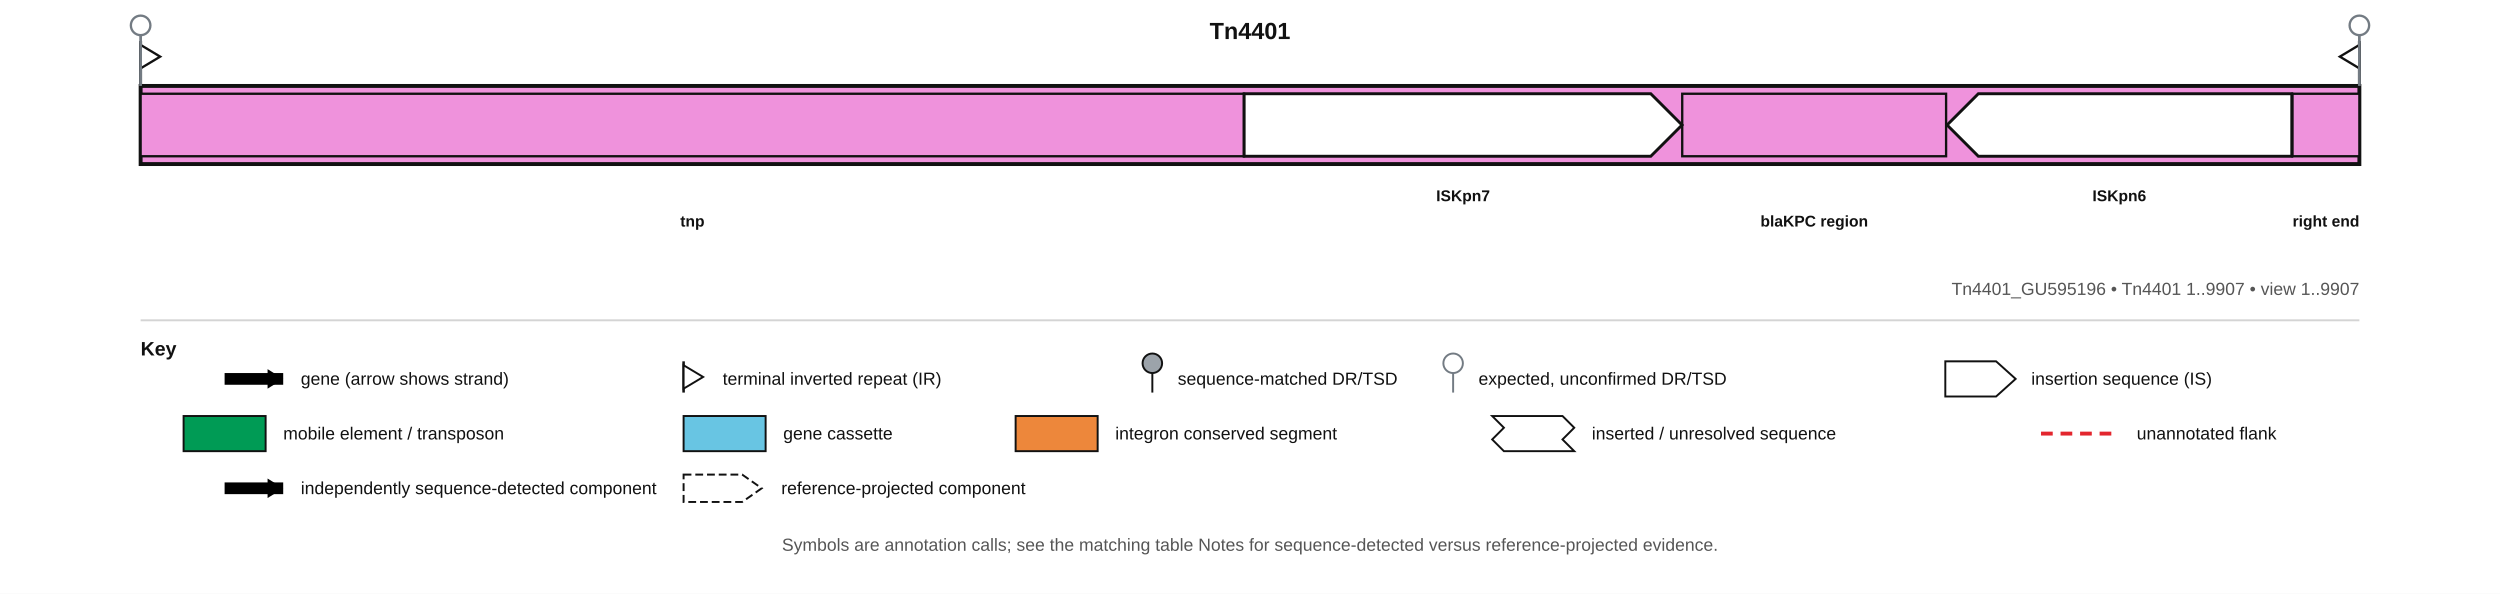
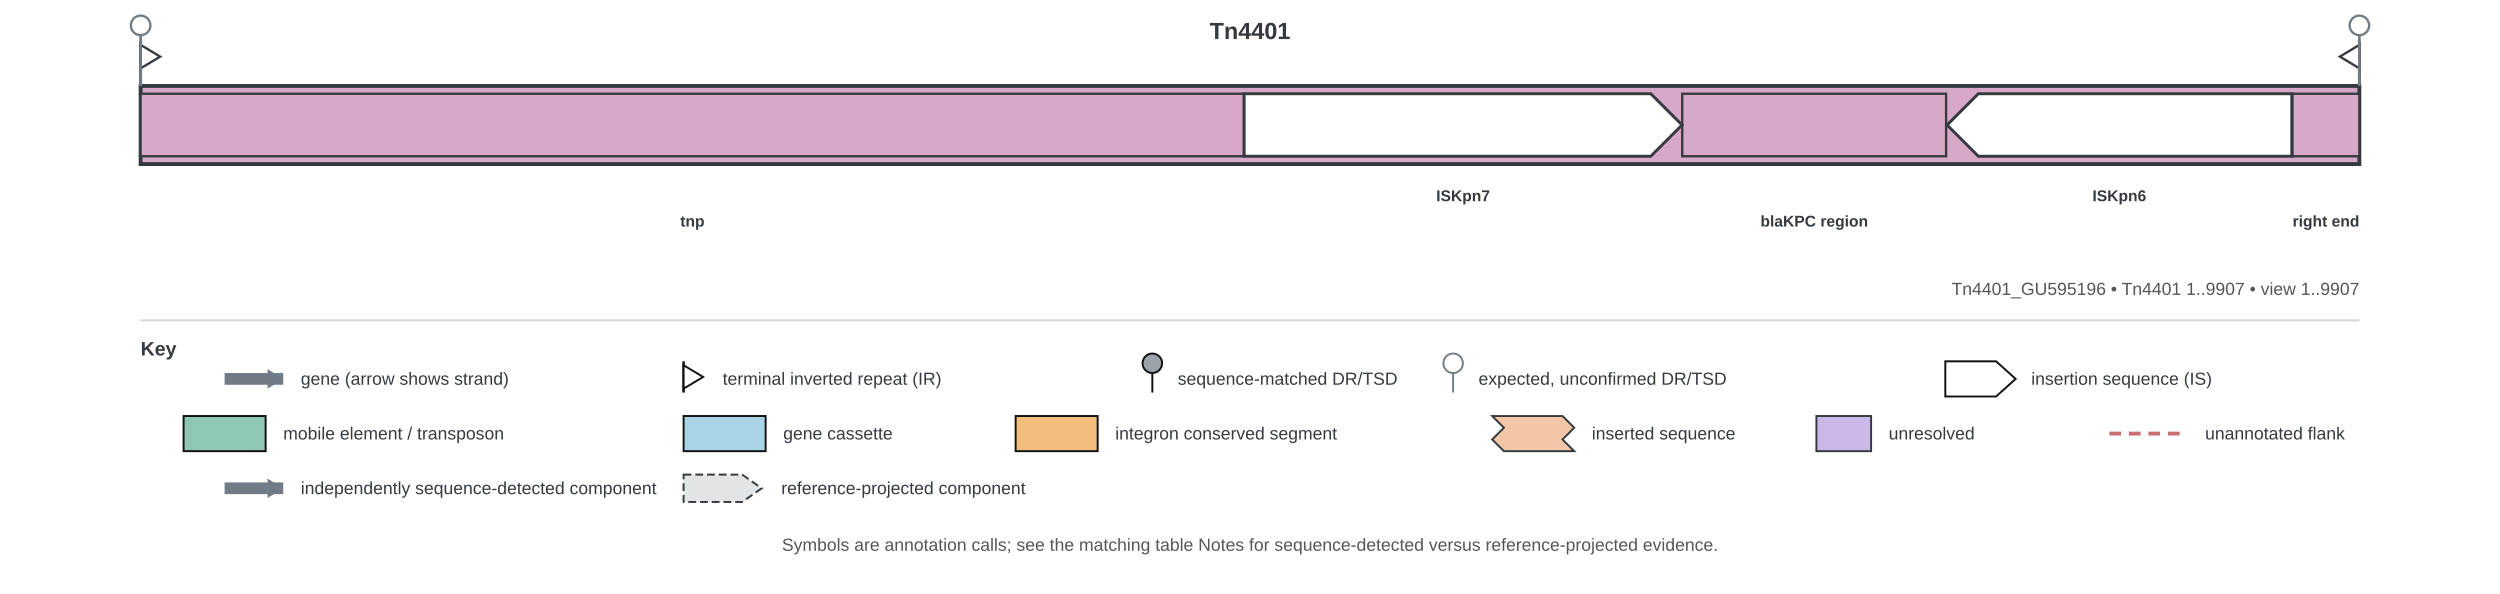
<svg xmlns="http://www.w3.org/2000/svg" width="1280" height="304" style="background:#fff;font-family:Arial,Helvetica,sans-serif">
  <rect x="0" y="0" width="1280" height="304" fill="#ffffff" />
-   <rect x="72.0" y="44" width="1136.0" height="40" fill="#ef92dc" stroke="#111111" stroke-width="2" />
-   <text x="640.0" y="20.0" text-anchor="middle" font-size="12" font-weight="bold" font-style="normal" fill="#111111">Tn4401</text>
-   <rect x="72.0" y="48" width="564.9" height="32" fill="#ef92dc" stroke="#111111" stroke-width="1.2" />
-   <text x="354.5" y="116.0" text-anchor="middle" font-size="8" font-weight="bold" font-style="normal" fill="#111111">tnp</text>
-   <rect x="861.3" y="48" width="135.1" height="32" fill="#ef92dc" stroke="#111111" stroke-width="1.2" />
-   <text x="928.9" y="116.0" text-anchor="middle" font-size="8" font-weight="bold" font-style="normal" fill="#111111">blaKPC region</text>
-   <rect x="1173.7" y="48" width="34.3" height="32" fill="#ef92dc" stroke="#111111" stroke-width="1.2" />
-   <text x="1190.9" y="116.0" text-anchor="middle" font-size="8" font-weight="bold" font-style="normal" fill="#111111">right end</text>
-   <polygon points="637.0,48.0 845.2,48.0 861.2,64.0 845.2,80.0 637.0,80.0" fill="#ffffff" stroke="#111111" stroke-width="1.5" />
-   <text x="749.1" y="103.0" text-anchor="middle" font-size="8" font-weight="bold" font-style="normal" fill="#111111">ISKpn7</text>
-   <polygon points="996.9,64.0 1012.9,48.0 1173.4,48.0 1173.4,80.0 1012.9,80.0" fill="#ffffff" stroke="#111111" stroke-width="1.5" />
-   <text x="1085.1" y="103.0" text-anchor="middle" font-size="8" font-weight="bold" font-style="normal" fill="#111111">ISKpn6</text>
-   <line x1="72.0" y1="44" x2="72.0" y2="21" stroke="#111111" stroke-width="1.5" />
-   <polygon points="72.0,23 82.0,29 72.0,35" fill="#ffffff" stroke="#111111" stroke-width="1.2" />
-   <line x1="1208.0" y1="44" x2="1208.0" y2="21" stroke="#111111" stroke-width="1.5" />
-   <polygon points="1208.0,23 1198.0,29 1208.0,35" fill="#ffffff" stroke="#111111" stroke-width="1.2" />
+   <rect x="72.0" y="44" width="1136.0" height="40" fill="#d7a8c8" stroke="#343a40" stroke-width="2" />
+   <text x="640.0" y="20.0" text-anchor="middle" font-size="12" font-weight="bold" font-style="normal" fill="#343a40">Tn4401</text>
+   <rect x="72.0" y="48" width="564.9" height="32" fill="#d7a8c8" stroke="#343a40" stroke-width="1.2" />
+   <text x="354.5" y="116.0" text-anchor="middle" font-size="8" font-weight="bold" font-style="normal" fill="#343a40">tnp</text>
+   <rect x="861.3" y="48" width="135.1" height="32" fill="#d7a8c8" stroke="#343a40" stroke-width="1.2" />
+   <text x="928.9" y="116.0" text-anchor="middle" font-size="8" font-weight="bold" font-style="normal" fill="#343a40">blaKPC region</text>
+   <rect x="1173.7" y="48" width="34.3" height="32" fill="#d7a8c8" stroke="#343a40" stroke-width="1.2" />
+   <text x="1190.9" y="116.0" text-anchor="middle" font-size="8" font-weight="bold" font-style="normal" fill="#343a40">right end</text>
+   <polygon points="637.0,48.0 845.2,48.0 861.2,64.0 845.2,80.0 637.0,80.0" fill="#ffffff" stroke="#343a40" stroke-width="1.5" />
+   <text x="749.1" y="103.0" text-anchor="middle" font-size="8" font-weight="bold" font-style="normal" fill="#343a40">ISKpn7</text>
+   <polygon points="996.9,64.0 1012.9,48.0 1173.4,48.0 1173.4,80.0 1012.9,80.0" fill="#ffffff" stroke="#343a40" stroke-width="1.5" />
+   <text x="1085.1" y="103.0" text-anchor="middle" font-size="8" font-weight="bold" font-style="normal" fill="#343a40">ISKpn6</text>
+   <line x1="72.0" y1="44" x2="72.0" y2="21" stroke="#343a40" stroke-width="1.5" />
+   <polygon points="72.0,23 82.0,29 72.0,35" fill="#ffffff" stroke="#343a40" stroke-width="1.2" />
+   <line x1="1208.0" y1="44" x2="1208.0" y2="21" stroke="#343a40" stroke-width="1.5" />
+   <polygon points="1208.0,23 1198.0,29 1208.0,35" fill="#ffffff" stroke="#343a40" stroke-width="1.2" />
  <g>
    <line x1="72.0" y1="44" x2="72.0" y2="18" stroke="#737b83" stroke-width="1.4" />
    <circle cx="72.0" cy="13" r="5" fill="#ffffff" stroke="#737b83" stroke-width="1.2" />
  </g>
  <g>
    <line x1="1208.0" y1="44" x2="1208.0" y2="18" stroke="#737b83" stroke-width="1.4" />
    <circle cx="1208.0" cy="13" r="5" fill="#ffffff" stroke="#737b83" stroke-width="1.2" />
  </g>
  <text x="1208.0" y="151.0" text-anchor="end" font-size="9" font-weight="normal" font-style="normal" fill="#555">Tn4401_GU595196 • Tn4401 1..9907 • view 1..9907</text>
  <line x1="72" y1="164" x2="1208" y2="164" stroke="#d4d4d4" stroke-width="1" />
-   <text x="72.0" y="182.0" text-anchor="start" font-size="10" font-weight="bold" font-style="normal" fill="#111111">Key</text>
-   <line x1="115" y1="194" x2="145" y2="194" stroke="#000" stroke-width="6" />
-   <polygon points="145,194 137,189 137,199" fill="#000" />
-   <text x="154.0" y="197.0" text-anchor="start" font-size="9" font-weight="normal" font-style="normal" fill="#111111">gene (arrow shows strand)</text>
+   <text x="72.0" y="182.0" text-anchor="start" font-size="10" font-weight="bold" font-style="normal" fill="#343a40">Key</text>
+   <line x1="115" y1="194" x2="145" y2="194" stroke="#717b85" stroke-width="6" />
+   <polygon points="145,194 137,189 137,199" fill="#717b85" />
+   <text x="154.0" y="197.0" text-anchor="start" font-size="9" font-weight="normal" font-style="normal" fill="#343a40">gene (arrow shows strand)</text>
  <line x1="350" y1="201" x2="350" y2="185" stroke="#111" stroke-width="1.3" />
  <polygon points="350,187 360,193 350,199" fill="#fff" stroke="#111" />
-   <text x="370.0" y="197.0" text-anchor="start" font-size="9" font-weight="normal" font-style="normal" fill="#111111">terminal inverted repeat (IR)</text>
+   <text x="370.0" y="197.0" text-anchor="start" font-size="9" font-weight="normal" font-style="normal" fill="#343a40">terminal inverted repeat (IR)</text>
  <line x1="590" y1="201" x2="590" y2="187" stroke="#111" />
  <circle cx="590" cy="186" r="5" fill="#9ca3aa" stroke="#111" />
-   <text x="603.0" y="197.0" text-anchor="start" font-size="9" font-weight="normal" font-style="normal" fill="#111111">sequence-matched DR/TSD</text>
+   <text x="603.0" y="197.0" text-anchor="start" font-size="9" font-weight="normal" font-style="normal" fill="#343a40">sequence-matched DR/TSD</text>
  <line x1="744" y1="201" x2="744" y2="187" stroke="#737b83" />
  <circle cx="744" cy="186" r="5" fill="#fff" stroke="#737b83" />
-   <text x="757.0" y="197.0" text-anchor="start" font-size="9" font-weight="normal" font-style="normal" fill="#111111">expected, unconfirmed DR/TSD</text>
+   <text x="757.0" y="197.0" text-anchor="start" font-size="9" font-weight="normal" font-style="normal" fill="#343a40">expected, unconfirmed DR/TSD</text>
  <polygon points="996,185 1022,185 1032,194 1022,203 996,203" fill="#fff" stroke="#111" />
-   <text x="1040.0" y="197.0" text-anchor="start" font-size="9" font-weight="normal" font-style="normal" fill="#111111">insertion sequence (IS)</text>
-   <rect x="94" y="213" width="42" height="18" fill="#009b55" stroke="#111" />
-   <text x="145.0" y="225.0" text-anchor="start" font-size="9" font-weight="normal" font-style="normal" fill="#111111">mobile element / transposon</text>
-   <rect x="350" y="213" width="42" height="18" fill="#68c5e3" stroke="#111" />
-   <text x="401.0" y="225.0" text-anchor="start" font-size="9" font-weight="normal" font-style="normal" fill="#111111">gene cassette</text>
-   <rect x="520" y="213" width="42" height="18" fill="#ed873b" stroke="#111" />
-   <text x="571.0" y="225.0" text-anchor="start" font-size="9" font-weight="normal" font-style="normal" fill="#111111">integron conserved segment</text>
-   <polygon points="770,213 800,213 806,219 800,225 806,231 770,231 764,225 770,219 764,213" fill="#fff" stroke="#111" />
-   <text x="815.0" y="225.0" text-anchor="start" font-size="9" font-weight="normal" font-style="normal" fill="#111111">inserted / unresolved sequence</text>
-   <line x1="1045" y1="222" x2="1085" y2="222" stroke="#e3262e" stroke-width="2" stroke-dasharray="6,4" />
-   <text x="1094.0" y="225.0" text-anchor="start" font-size="9" font-weight="normal" font-style="normal" fill="#111111">unannotated flank</text>
-   <line x1="115" y1="250" x2="145" y2="250" stroke="#000" stroke-width="6" />
-   <polygon points="145,250 137,245 137,255" fill="#000" />
-   <text x="154.0" y="253.0" text-anchor="start" font-size="9" font-weight="normal" font-style="normal" fill="#111111">independently sequence-detected component</text>
-   <polygon points="350,243 380,243 390,250 380,257 350,257" fill="#fff" stroke="#111" stroke-dasharray="4,2" />
-   <text x="400.0" y="253.0" text-anchor="start" font-size="9" font-weight="normal" font-style="normal" fill="#111111">reference-projected component</text>
+   <text x="1040.0" y="197.0" text-anchor="start" font-size="9" font-weight="normal" font-style="normal" fill="#343a40">insertion sequence (IS)</text>
+   <rect x="94" y="213" width="42" height="18" fill="#8fc7b5" stroke="#111" />
+   <text x="145.0" y="225.0" text-anchor="start" font-size="9" font-weight="normal" font-style="normal" fill="#343a40">mobile element / transposon</text>
+   <rect x="350" y="213" width="42" height="18" fill="#a9d4e5" stroke="#111" />
+   <text x="401.0" y="225.0" text-anchor="start" font-size="9" font-weight="normal" font-style="normal" fill="#343a40">gene cassette</text>
+   <rect x="520" y="213" width="42" height="18" fill="#f2be7e" stroke="#111" />
+   <text x="571.0" y="225.0" text-anchor="start" font-size="9" font-weight="normal" font-style="normal" fill="#343a40">integron conserved segment</text>
+   <polygon points="770,213 800,213 806,219 800,225 806,231 770,231 764,225 770,219 764,213" fill="#f3c6a8" stroke="#343a40" />
+   <text x="815.0" y="225.0" text-anchor="start" font-size="9" font-weight="normal" font-style="normal" fill="#343a40">inserted sequence</text>
+   <rect x="930" y="213" width="28" height="18" fill="#c9b8e8" stroke="#343a40" />
+   <text x="967.0" y="225.0" text-anchor="start" font-size="9" font-weight="normal" font-style="normal" fill="#343a40">unresolved</text>
+   <line x1="1080" y1="222" x2="1120" y2="222" stroke="#c96f73" stroke-width="2" stroke-dasharray="6,4" />
+   <text x="1129.0" y="225.0" text-anchor="start" font-size="9" font-weight="normal" font-style="normal" fill="#343a40">unannotated flank</text>
+   <line x1="115" y1="250" x2="145" y2="250" stroke="#717b85" stroke-width="6" />
+   <polygon points="145,250 137,245 137,255" fill="#717b85" />
+   <text x="154.0" y="253.0" text-anchor="start" font-size="9" font-weight="normal" font-style="normal" fill="#343a40">independently sequence-detected component</text>
+   <polygon points="350,243 380,243 390,250 380,257 350,257" fill="#e1e5e8" stroke="#343a40" stroke-dasharray="4,2" />
+   <text x="400.0" y="253.0" text-anchor="start" font-size="9" font-weight="normal" font-style="normal" fill="#343a40">reference-projected component</text>
  <text x="640.0" y="282.0" text-anchor="middle" font-size="9" font-weight="normal" font-style="normal" fill="#555555">Symbols are annotation calls; see the matching table Notes for sequence-detected versus reference-projected evidence.</text>
</svg>
